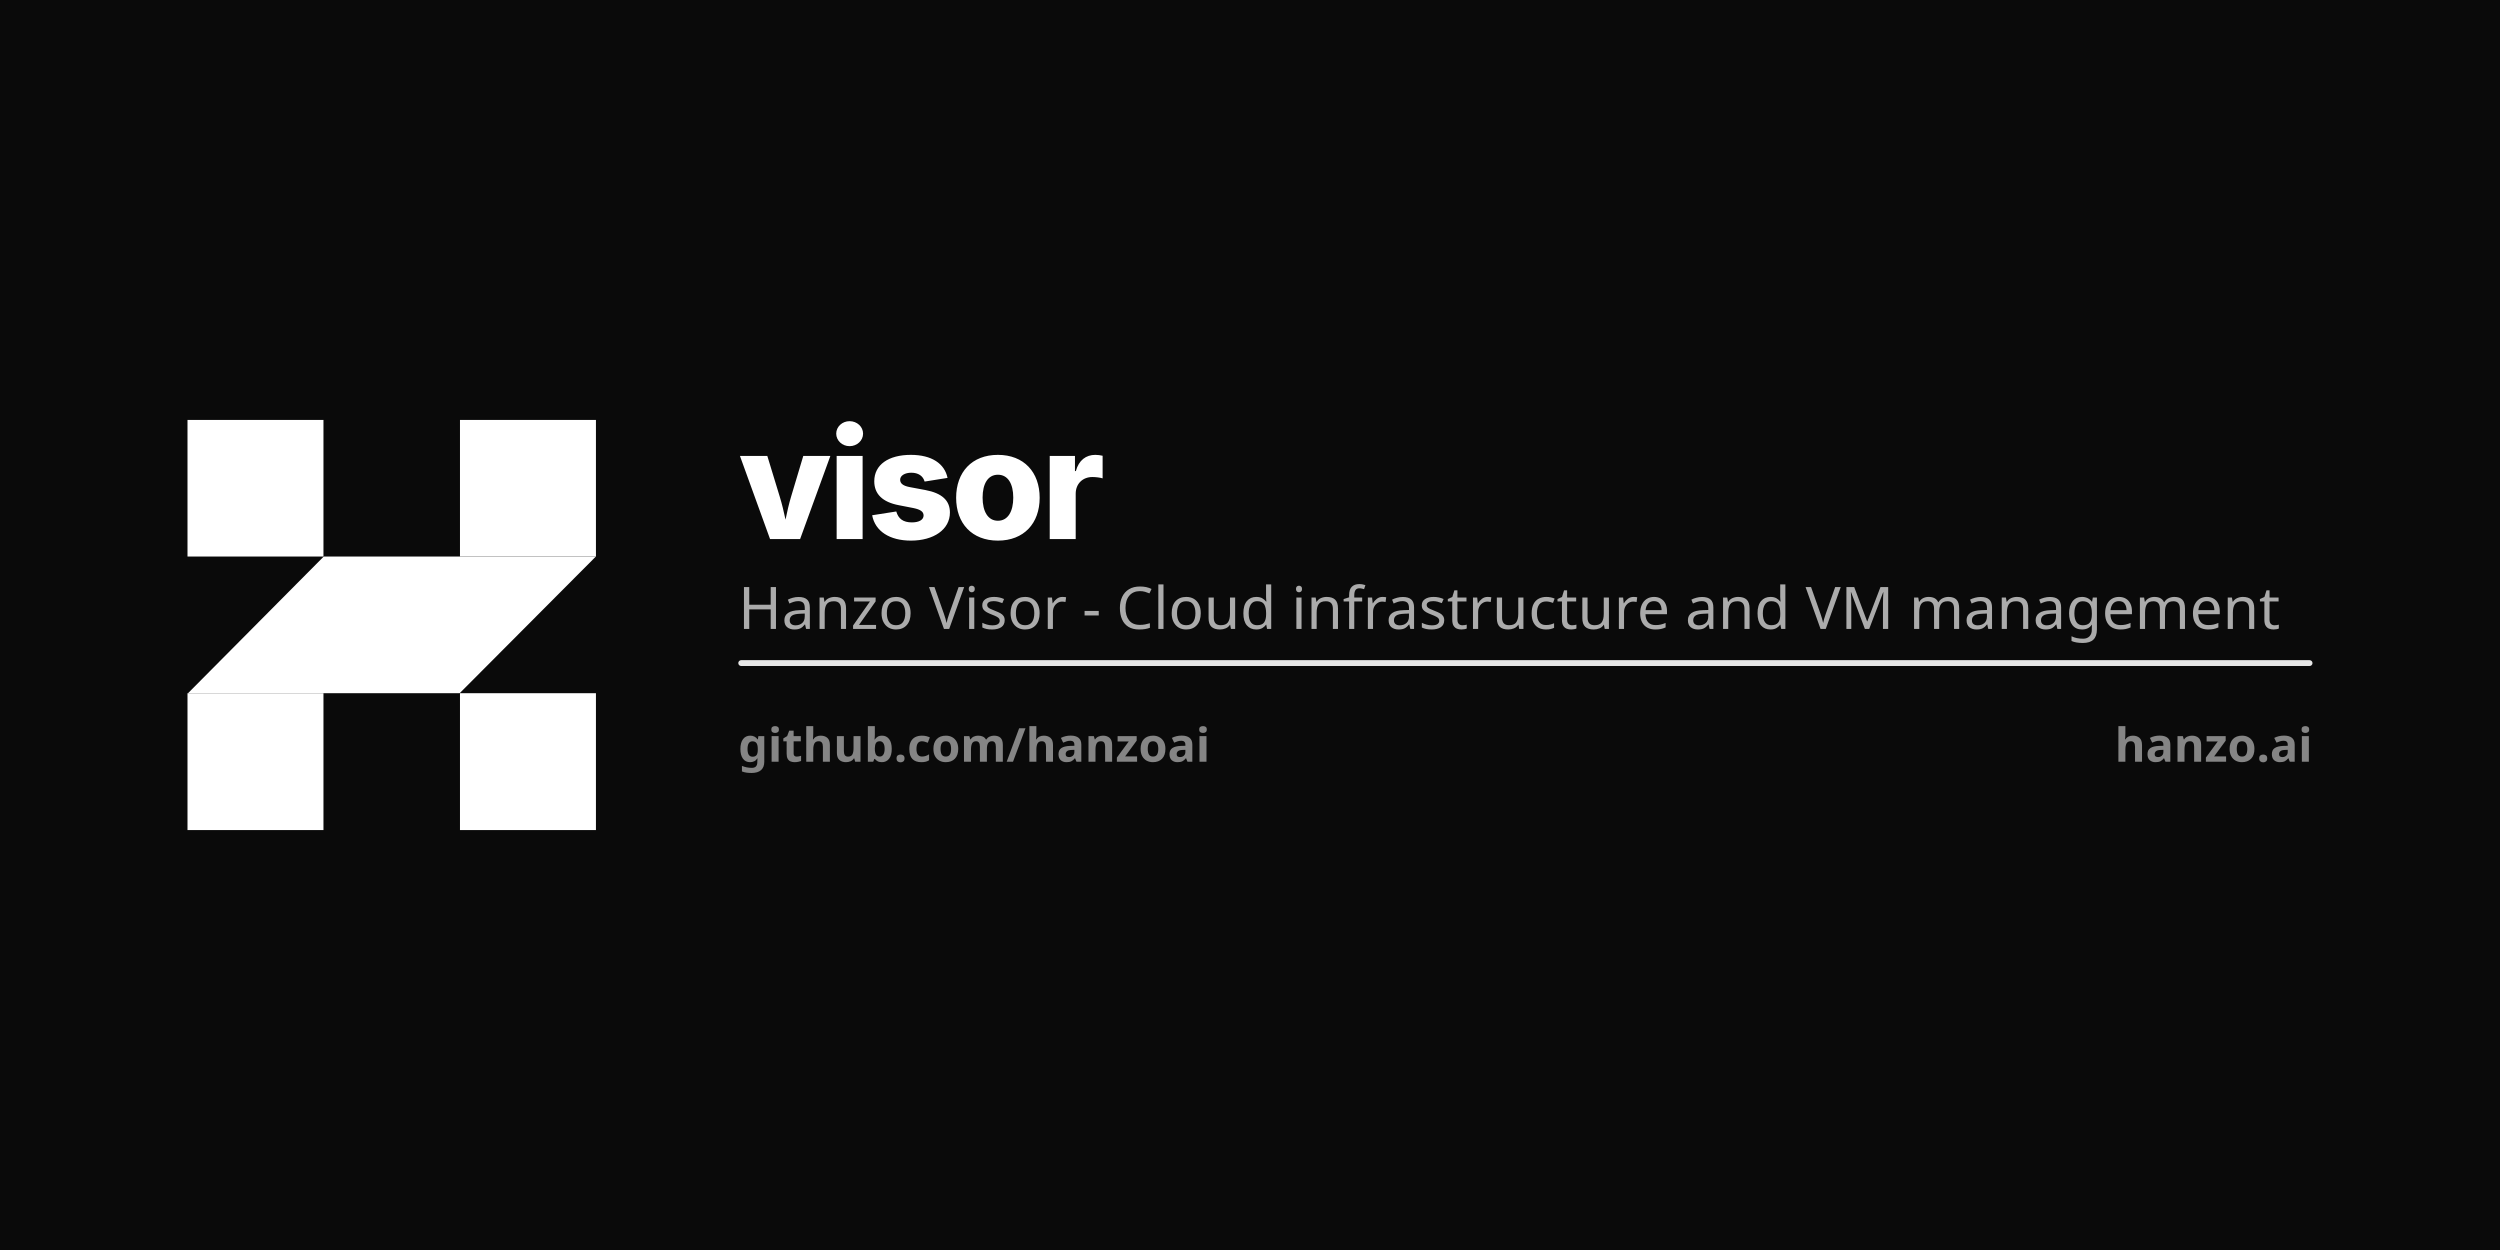
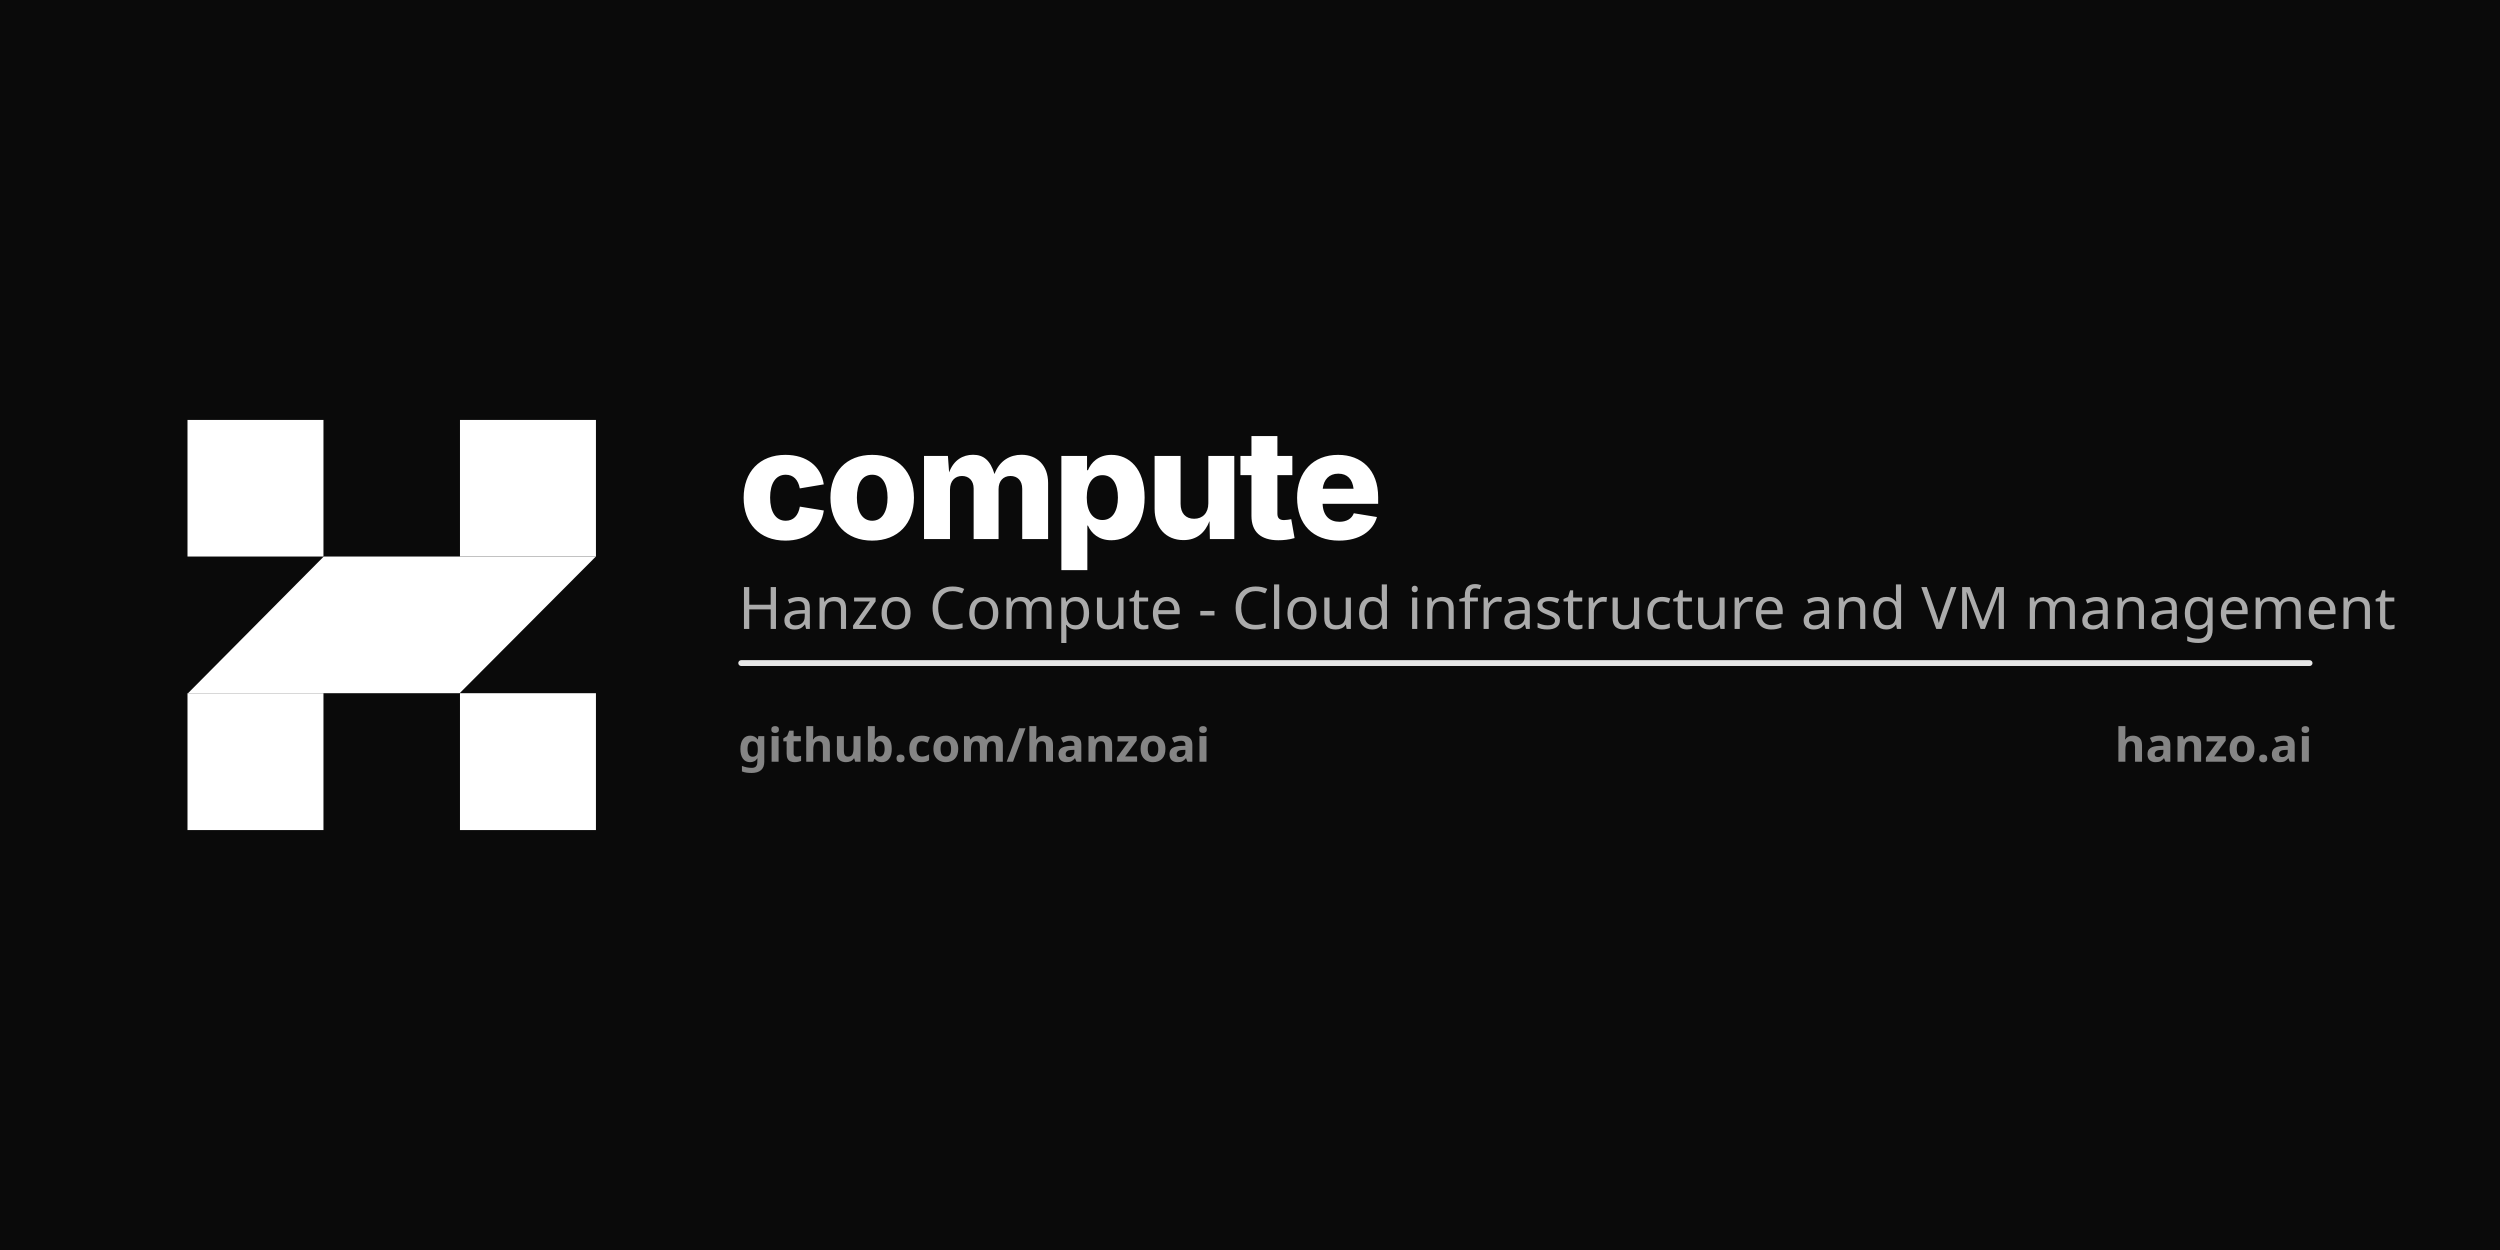
- <svg xmlns="http://www.w3.org/2000/svg" width="1280" height="640" viewBox="0 0 1280 640" role="img" aria-label="visor">
+ <svg xmlns="http://www.w3.org/2000/svg" width="1280" height="640" viewBox="0 0 1280 640" role="img" aria-label="compute">
  <rect width="1280" height="640" fill="#0A0A0A" />
  <svg x="96" y="215" width="210" height="210" viewBox="0 0 67 67">
    <path d="M22.21 67V44.637H0V67H22.21Z" fill="#fff" />
    <path d="M66.704 22.318H22.253L0.088 44.637H44.463L66.704 22.318Z" fill="#fff" />
    <path d="M22.21 0H0V22.318H22.21V0Z" fill="#fff" />
    <path d="M66.72 0H44.51V22.318H66.72V0Z" fill="#fff" />
    <path d="M66.72 67V44.637H44.51V67H66.72Z" fill="#fff" />
  </svg>
-   <text x="378" y="276" font-family="Zen,system-ui,-apple-system,sans-serif" font-size="78" font-weight="800" letter-spacing="-2" fill="#ffffff">visor</text>
-   <text x="378" y="322" font-family="Zen,system-ui,sans-serif" font-size="30" fill="#ffffff" opacity=".66">Hanzo Visor - Cloud infrastructure and VM management</text>
+   <text x="378" y="276" font-family="Zen,system-ui,-apple-system,sans-serif" font-size="78" font-weight="800" letter-spacing="-2" fill="#ffffff">compute</text>
+   <text x="378" y="322" font-family="Zen,system-ui,sans-serif" font-size="30" fill="#ffffff" opacity=".66">Hanzo Compute - Cloud infrastructure and VM management</text>
  <rect x="378" y="338" width="806" height="3" rx="1.5" fill="#ffffff" opacity=".9" />
  <text x="378" y="390" font-family="Zen,system-ui,sans-serif" font-size="24" font-weight="600" fill="#ffffff" opacity=".5">github.com/hanzoai</text>
  <text x="1184" y="390" text-anchor="end" font-family="Zen,system-ui,sans-serif" font-size="24" font-weight="600" fill="#ffffff" opacity=".5">hanzo.ai</text>
</svg>
